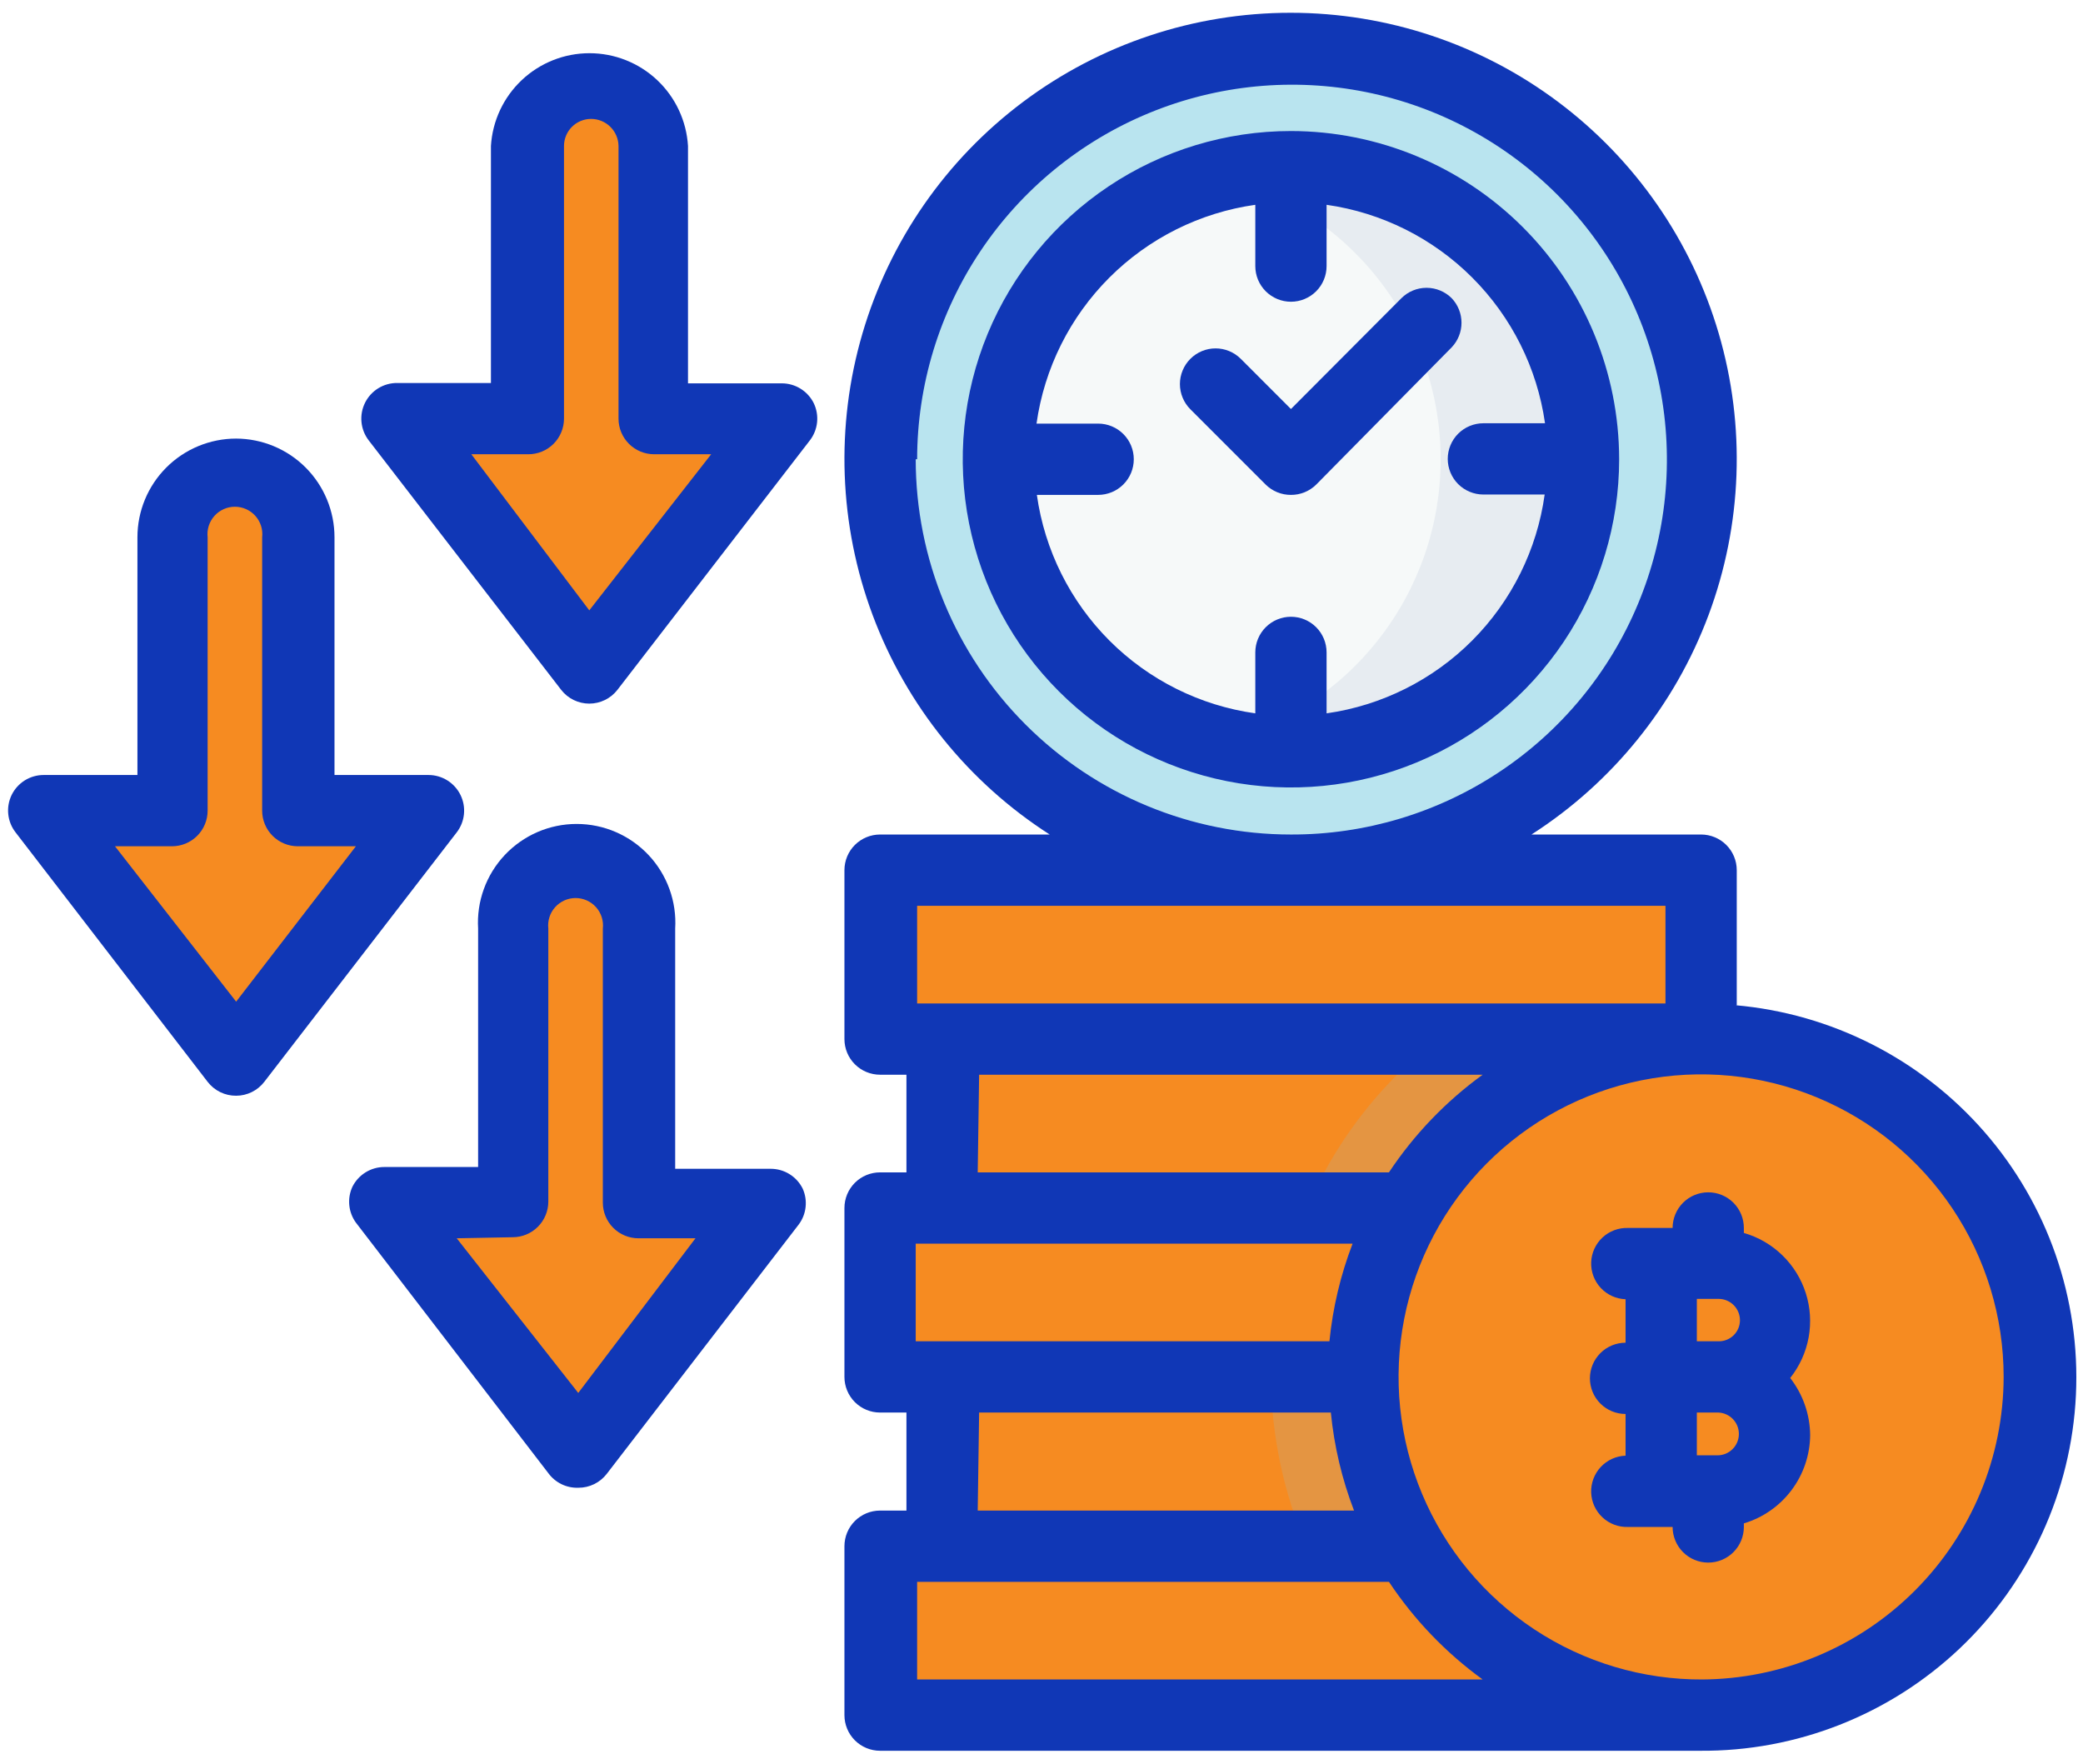
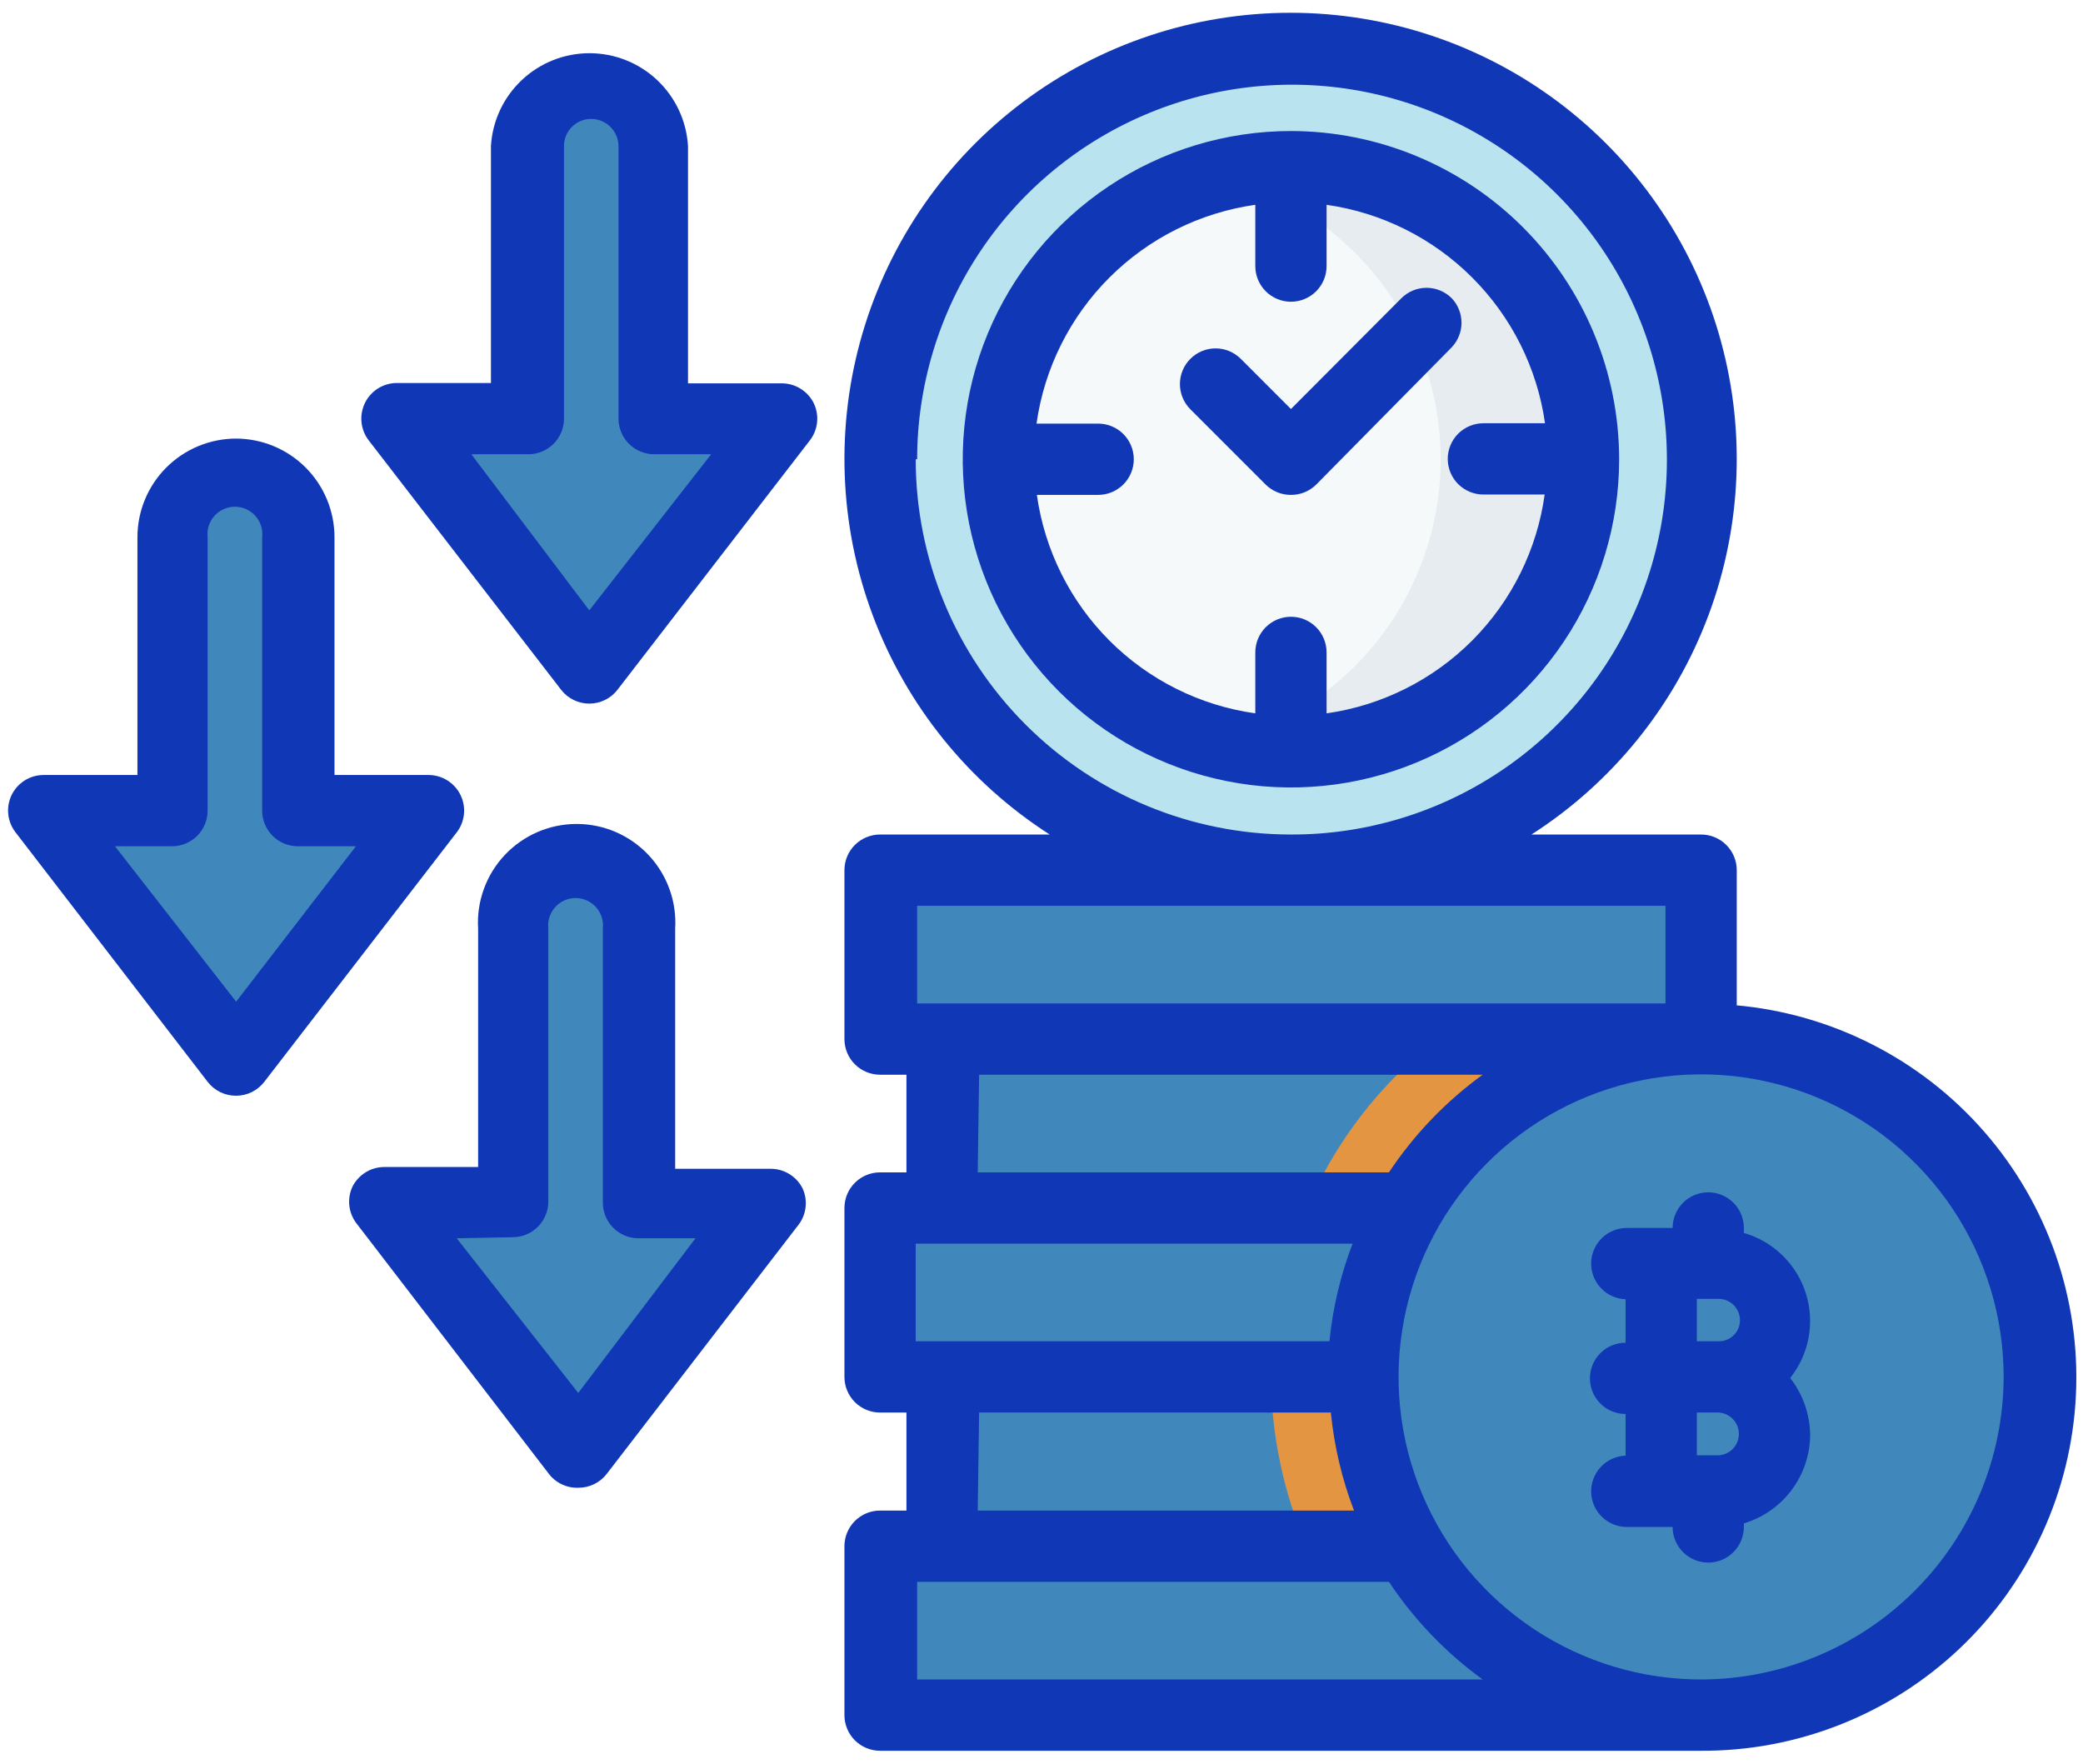
<svg xmlns="http://www.w3.org/2000/svg" width="137" height="116" viewBox="0 0 137 116" fill="none">
-   <path d="M96.742 90.578H61.961V101.687H115.867L96.742 90.578Z" fill="#F68B21" />
-   <path d="M92.641 101.688H57.883V112.797H111.789L92.641 101.688Z" fill="#F68B21" />
-   <path d="M92.641 79.445H57.883V90.555H89.594L92.641 79.445Z" fill="#F68B21" />
-   <path d="M57.883 57.227V68.336H111.789V57.227H57.883Z" fill="#F68B21" />
-   <path d="M94.422 57.227V68.336H111.883V57.227H94.422Z" fill="#F68B21" />
-   <path d="M85.914 79.445C84.394 82.953 83.597 86.732 83.57 90.555H89.594L92.57 79.445H85.914ZM85.914 101.687C87.333 105.008 89.378 108.023 91.938 110.57C92.742 111.402 93.595 112.184 94.492 112.914H111.953L92.641 101.687H85.914Z" fill="#F68B21" />
-   <path d="M111.602 68.336H61.961V79.445H115.867L111.602 68.336Z" fill="#F68B21" />
+   <path d="M96.742 90.578H61.961V101.687H115.867L96.742 90.578Z" fill="#4088BC" />
+   <path d="M92.641 101.688H57.883V112.797H111.789L92.641 101.688Z" fill="#4088BC" />
+   <path d="M92.641 79.445H57.883V90.555H89.594L92.641 79.445Z" fill="#4088BC" />
+   <path d="M57.883 57.227V68.336H111.789V57.227H57.883Z" fill="#4088BC" />
+   <path d="M94.422 57.227V68.336H111.883V57.227H94.422Z" fill="#4088BC" />
+   <path d="M85.914 79.445C84.394 82.953 83.597 86.732 83.57 90.555H89.594L92.57 79.445H85.914ZM85.914 101.687C87.333 105.008 89.378 108.023 91.938 110.57C92.742 111.402 93.595 112.184 94.492 112.914H111.953L92.641 101.687H85.914Z" fill="#4088BC" />
+   <path d="M111.602 68.336H61.961V79.445H115.867L111.602 68.336Z" fill="#4088BC" />
  <path d="M83.594 90.578C83.62 94.401 84.417 98.18 85.938 101.687H115.984L96.742 90.578H83.594Z" fill="#E49542" />
  <path d="M94.422 68.336C93.527 69.06 92.681 69.843 91.891 70.68C89.343 73.226 87.313 76.243 85.914 79.562H115.984L111.602 68.453L94.422 68.336Z" fill="#E49542" />
-   <path d="M134.125 90.555C134.13 94.955 132.829 99.257 130.388 102.918C127.947 106.579 124.475 109.433 120.411 111.12C116.347 112.808 111.874 113.251 107.558 112.396C103.242 111.54 99.276 109.424 96.163 106.314C93.05 103.204 90.93 99.241 90.07 94.926C89.21 90.611 89.649 86.137 91.332 82.072C93.014 78.006 95.865 74.531 99.523 72.086C103.181 69.641 107.483 68.336 111.883 68.336C117.778 68.336 123.432 70.676 127.602 74.842C131.773 79.008 134.119 84.66 134.125 90.555Z" fill="#F68B21" />
+   <path d="M134.125 90.555C134.13 94.955 132.829 99.257 130.388 102.918C127.947 106.579 124.475 109.433 120.411 111.12C116.347 112.808 111.874 113.251 107.558 112.396C103.242 111.54 99.276 109.424 96.163 106.314C93.05 103.204 90.93 99.241 90.07 94.926C89.21 90.611 89.649 86.137 91.332 82.072C93.014 78.006 95.865 74.531 99.523 72.086C103.181 69.641 107.483 68.336 111.883 68.336C117.778 68.336 123.432 70.676 127.602 74.842C131.773 79.008 134.119 84.66 134.125 90.555Z" fill="#4088BC" />
  <path d="M111.883 30.203C111.883 35.544 110.299 40.765 107.331 45.206C104.363 49.647 100.145 53.107 95.21 55.15C90.275 57.193 84.845 57.726 79.607 56.683C74.369 55.639 69.558 53.065 65.783 49.287C62.008 45.508 59.438 40.695 58.399 35.456C57.36 30.217 57.898 24.788 59.945 19.854C61.992 14.921 65.456 10.706 69.9 7.742C74.343 4.778 79.565 3.199 84.906 3.203C92.061 3.216 98.919 6.065 103.976 11.126C109.033 16.188 111.877 23.048 111.883 30.203Z" fill="#B9E4EF" />
  <path d="M104.125 30.203C104.125 34.01 102.996 37.731 100.88 40.896C98.765 44.061 95.758 46.527 92.241 47.983C88.724 49.438 84.853 49.818 81.12 49.074C77.387 48.33 73.958 46.495 71.268 43.801C68.578 41.108 66.747 37.677 66.007 33.943C65.268 30.209 65.652 26.339 67.112 22.823C68.572 19.308 71.042 16.304 74.21 14.192C77.377 12.081 81.1 10.956 84.906 10.961C90.005 10.967 94.894 12.997 98.497 16.605C102.101 20.213 104.125 25.104 104.125 30.203Z" fill="#F6F9F9" />
-   <path d="M38.758 43.938L26.125 27.531H34.633V9.602C34.711 8.558 35.181 7.583 35.949 6.872C36.716 6.16 37.723 5.765 38.77 5.765C39.816 5.765 40.824 6.16 41.591 6.872C42.358 7.583 42.828 8.558 42.906 9.602V27.531H51.414L38.758 43.938Z" fill="#F68B21" />
-   <path d="M15.531 69.719L2.875 53.313H11.383V35.336C11.461 34.293 11.931 33.318 12.698 32.606C13.466 31.895 14.473 31.499 15.52 31.499C16.566 31.499 17.573 31.895 18.341 32.606C19.108 33.318 19.578 34.293 19.656 35.336V53.313H28.188L15.531 69.719Z" fill="#F68B21" />
-   <path d="M38.031 95.5L25.398 79.094H33.906V61.07C33.863 60.501 33.938 59.929 34.127 59.39C34.315 58.851 34.613 58.356 35.001 57.938C35.39 57.519 35.86 57.185 36.384 56.957C36.907 56.728 37.472 56.61 38.043 56.61C38.614 56.61 39.179 56.728 39.702 56.957C40.226 57.185 40.696 57.519 41.084 57.938C41.473 58.356 41.771 58.851 41.959 59.39C42.148 59.929 42.223 60.501 42.18 61.07V79.094H50.688L38.031 95.5Z" fill="#F68B21" />
-   <path d="M111.883 68.336C110.065 68.359 108.255 68.595 106.492 69.039C111.279 70.252 115.525 73.026 118.557 76.923C121.59 80.82 123.237 85.617 123.237 90.555C123.237 95.493 121.59 100.29 118.557 104.187C115.525 108.083 111.279 110.858 106.492 112.07C108.268 112.533 110.094 112.777 111.93 112.797C117.835 112.797 123.498 110.451 127.674 106.275C131.849 102.1 134.195 96.436 134.195 90.531C134.195 84.626 131.849 78.963 127.674 74.787C123.498 70.612 117.835 68.266 111.93 68.266L111.883 68.336Z" fill="#F68B21" />
+   <path d="M38.758 43.938L26.125 27.531H34.633V9.602C34.711 8.558 35.181 7.583 35.949 6.872C36.716 6.16 37.723 5.765 38.77 5.765C39.816 5.765 40.824 6.16 41.591 6.872C42.358 7.583 42.828 8.558 42.906 9.602V27.531H51.414L38.758 43.938Z" fill="#4088BC" />
+   <path d="M15.531 69.719L2.875 53.313H11.383V35.336C11.461 34.293 11.931 33.318 12.698 32.606C13.466 31.895 14.473 31.499 15.52 31.499C16.566 31.499 17.573 31.895 18.341 32.606C19.108 33.318 19.578 34.293 19.656 35.336V53.313H28.188L15.531 69.719Z" fill="#4088BC" />
+   <path d="M38.031 95.5L25.398 79.094H33.906V61.07C33.863 60.501 33.938 59.929 34.127 59.39C34.315 58.851 34.613 58.356 35.001 57.938C35.39 57.519 35.86 57.185 36.384 56.957C36.907 56.728 37.472 56.61 38.043 56.61C38.614 56.61 39.179 56.728 39.702 56.957C40.226 57.185 40.696 57.519 41.084 57.938C41.473 58.356 41.771 58.851 41.959 59.39C42.148 59.929 42.223 60.501 42.18 61.07V79.094H50.688L38.031 95.5Z" fill="#4088BC" />
+   <path d="M111.883 68.336C110.065 68.359 108.255 68.595 106.492 69.039C111.279 70.252 115.525 73.026 118.557 76.923C121.59 80.82 123.237 85.617 123.237 90.555C123.237 95.493 121.59 100.29 118.557 104.187C115.525 108.083 111.279 110.858 106.492 112.07C108.268 112.533 110.094 112.777 111.93 112.797C117.835 112.797 123.498 110.451 127.674 106.275C131.849 102.1 134.195 96.436 134.195 90.531C134.195 84.626 131.849 78.963 127.674 74.787C123.498 70.612 117.835 68.266 111.93 68.266L111.883 68.336Z" fill="#4088BC" />
  <path d="M84.906 10.984C83.324 10.986 81.749 11.191 80.219 11.594C84.371 12.633 88.056 15.03 90.69 18.404C93.324 21.777 94.754 25.935 94.754 30.215C94.754 34.495 93.324 38.652 90.69 42.026C88.056 45.4 84.371 47.797 80.219 48.836C81.749 49.239 83.324 49.444 84.906 49.445C87.488 49.535 90.062 49.105 92.474 48.179C94.885 47.253 97.086 45.851 98.945 44.056C100.803 42.262 102.281 40.111 103.29 37.733C104.3 35.355 104.82 32.798 104.82 30.215C104.82 27.631 104.3 25.074 103.29 22.696C102.281 20.318 100.803 18.168 98.945 16.373C97.086 14.579 94.885 13.177 92.474 12.251C90.062 11.325 87.488 10.894 84.906 10.984Z" fill="#E7ECF1" />
  <path d="M114.227 66.109V57.227C114.227 56.605 113.98 56.009 113.54 55.569C113.101 55.13 112.504 54.883 111.883 54.883H100.727C106.065 51.459 110.15 46.397 112.37 40.456C114.59 34.515 114.826 28.015 113.041 21.929C111.257 15.843 107.549 10.499 102.473 6.697C97.396 2.895 91.225 0.84 84.883 0.84C78.541 0.84 72.369 2.895 67.293 6.697C62.217 10.499 58.508 15.843 56.724 21.929C54.94 28.015 55.176 34.515 57.396 40.456C59.616 46.397 63.701 51.459 69.039 54.883H57.883C57.261 54.883 56.665 55.13 56.225 55.569C55.786 56.009 55.539 56.605 55.539 57.227V68.336C55.539 68.958 55.786 69.554 56.225 69.993C56.665 70.433 57.261 70.68 57.883 70.68H59.617V77.102H57.883C57.261 77.102 56.665 77.349 56.225 77.788C55.786 78.228 55.539 78.824 55.539 79.445V90.555C55.539 91.176 55.786 91.772 56.225 92.212C56.665 92.652 57.261 92.898 57.883 92.898H59.617V99.344H57.883C57.261 99.344 56.665 99.591 56.225 100.03C55.786 100.47 55.539 101.066 55.539 101.688V112.797C55.539 113.419 55.786 114.015 56.225 114.454C56.665 114.894 57.261 115.141 57.883 115.141H111.789C118.137 115.195 124.258 112.79 128.872 108.43C133.485 104.069 136.231 98.092 136.534 91.752C136.837 85.412 134.673 79.2 130.497 74.419C126.321 69.639 120.456 66.661 114.133 66.109H114.227ZM60.32 30.203C60.325 25.325 61.777 20.557 64.492 16.504C67.207 12.451 71.064 9.294 75.574 7.434C80.083 5.573 85.044 5.093 89.827 6.052C94.61 7.012 99.001 9.369 102.444 12.825C105.887 16.282 108.228 20.681 109.169 25.468C110.111 30.255 109.611 35.214 107.733 39.716C105.856 44.219 102.685 48.064 98.621 50.763C94.558 53.463 89.785 54.897 84.906 54.883C78.361 54.883 72.083 52.283 67.455 47.654C62.827 43.026 60.227 36.749 60.227 30.203H60.32ZM60.32 59.57H109.539V65.992H60.32V59.57ZM64.398 70.68H97.516C95.094 72.436 93.007 74.611 91.352 77.102H64.305L64.398 70.68ZM87.531 88.211H60.227V81.789H88.961C88.168 83.852 87.656 86.012 87.438 88.211H87.531ZM64.398 92.898H87.531C87.747 95.106 88.259 97.274 89.055 99.344H64.305L64.398 92.898ZM60.32 110.453V104.031H91.352C93.007 106.522 95.094 108.697 97.516 110.453H60.32ZM112 110.453C108.06 110.476 104.201 109.329 100.913 107.157C97.626 104.985 95.057 101.885 93.533 98.251C92.009 94.617 91.598 90.613 92.353 86.745C93.107 82.877 94.993 79.321 97.771 76.526C100.549 73.732 104.094 71.825 107.958 71.048C111.821 70.27 115.828 70.657 119.47 72.16C123.113 73.663 126.228 76.213 128.419 79.488C130.611 82.763 131.781 86.614 131.781 90.555C131.769 95.824 129.672 100.875 125.948 104.603C122.224 108.332 117.176 110.435 111.906 110.453H112Z" fill="#1037B6" />
  <path d="M114.695 81.016V80.758C114.695 80.136 114.448 79.54 114.009 79.1C113.569 78.661 112.973 78.414 112.352 78.414C111.73 78.414 111.134 78.661 110.694 79.1C110.255 79.54 110.008 80.136 110.008 80.758H107.078C106.77 80.747 106.463 80.797 106.175 80.905C105.886 81.013 105.622 81.176 105.397 81.386C104.942 81.81 104.674 82.398 104.652 83.019C104.631 83.641 104.857 84.246 105.281 84.701C105.705 85.156 106.292 85.424 106.914 85.445V88.305C106.292 88.305 105.696 88.552 105.257 88.991C104.817 89.431 104.57 90.027 104.57 90.648C104.57 91.27 104.817 91.866 105.257 92.306C105.696 92.745 106.292 92.992 106.914 92.992V95.734C106.606 95.745 106.304 95.816 106.023 95.944C105.743 96.072 105.491 96.254 105.281 96.479C104.857 96.934 104.631 97.538 104.652 98.16C104.674 98.782 104.942 99.369 105.397 99.793C105.852 100.218 106.457 100.444 107.078 100.422H110.008C110.008 101.043 110.255 101.64 110.694 102.079C111.134 102.519 111.73 102.766 112.352 102.766C112.973 102.766 113.569 102.519 114.009 102.079C114.448 101.64 114.695 101.043 114.695 100.422V100.187C115.948 99.812 117.047 99.045 117.831 97.999C118.616 96.953 119.045 95.683 119.055 94.375C119.04 93.015 118.578 91.698 117.742 90.625C118.359 89.85 118.775 88.935 118.954 87.962C119.132 86.988 119.068 85.985 118.767 85.042C118.466 84.098 117.936 83.244 117.226 82.554C116.516 81.864 115.647 81.36 114.695 81.086V81.016ZM114.367 94.305C114.367 94.678 114.219 95.035 113.955 95.299C113.692 95.563 113.334 95.711 112.961 95.711H111.602V92.898H113.031C113.392 92.916 113.732 93.073 113.98 93.334C114.229 93.596 114.368 93.944 114.367 94.305ZM111.602 88.211V85.422H113.031C113.404 85.422 113.762 85.57 114.026 85.834C114.289 86.097 114.438 86.455 114.438 86.828C114.438 87.012 114.401 87.194 114.33 87.363C114.259 87.532 114.155 87.686 114.024 87.814C113.893 87.943 113.738 88.044 113.568 88.112C113.397 88.181 113.215 88.214 113.031 88.211H111.602Z" fill="#1037B6" />
  <path d="M84.906 8.617C80.637 8.617 76.463 9.883 72.914 12.255C69.364 14.627 66.597 17.998 64.963 21.942C63.33 25.887 62.902 30.227 63.735 34.414C64.568 38.602 66.624 42.448 69.643 45.467C72.662 48.486 76.508 50.541 80.695 51.374C84.882 52.207 89.222 51.78 93.167 50.146C97.111 48.512 100.482 45.745 102.854 42.196C105.226 38.646 106.492 34.472 106.492 30.203C106.486 24.48 104.21 18.993 100.163 14.946C96.116 10.9 90.629 8.623 84.906 8.617ZM87.25 46.914V42.906C87.25 42.285 87.003 41.688 86.564 41.249C86.124 40.809 85.528 40.562 84.906 40.562C84.285 40.562 83.689 40.809 83.249 41.249C82.809 41.688 82.562 42.285 82.562 42.906V46.914C78.932 46.405 75.566 44.727 72.974 42.135C70.382 39.543 68.705 36.177 68.195 32.547H72.227C72.848 32.547 73.444 32.3 73.884 31.86C74.323 31.421 74.57 30.825 74.57 30.203C74.57 29.581 74.323 28.985 73.884 28.546C73.444 28.106 72.848 27.859 72.227 27.859H68.172C68.685 24.224 70.366 20.855 72.962 18.259C75.558 15.663 78.927 13.982 82.562 13.469V17.5C82.562 18.122 82.809 18.718 83.249 19.157C83.689 19.597 84.285 19.844 84.906 19.844C85.528 19.844 86.124 19.597 86.564 19.157C87.003 18.718 87.25 18.122 87.25 17.5V13.469C90.877 13.985 94.239 15.665 96.83 18.256C99.421 20.847 101.101 24.209 101.617 27.836H97.562C96.941 27.836 96.345 28.083 95.905 28.522C95.466 28.962 95.219 29.558 95.219 30.18C95.219 30.801 95.466 31.397 95.905 31.837C96.345 32.276 96.941 32.523 97.562 32.523H101.594C101.09 36.155 99.418 39.523 96.831 42.12C94.243 44.716 90.879 46.399 87.25 46.914Z" fill="#1037B6" />
  <path d="M95.477 19.61C95.037 19.173 94.443 18.928 93.824 18.928C93.205 18.928 92.611 19.173 92.172 19.61L84.906 26.899L81.602 23.594C81.162 23.157 80.568 22.912 79.949 22.912C79.33 22.912 78.736 23.157 78.297 23.594C78.077 23.812 77.903 24.071 77.784 24.357C77.665 24.642 77.603 24.949 77.603 25.258C77.603 25.567 77.665 25.874 77.784 26.159C77.903 26.445 78.077 26.704 78.297 26.922L83.242 31.867C83.461 32.085 83.721 32.256 84.006 32.373C84.292 32.49 84.598 32.549 84.906 32.547C85.215 32.549 85.52 32.49 85.806 32.373C86.091 32.256 86.351 32.085 86.57 31.867L95.477 22.844C95.892 22.408 96.124 21.829 96.124 21.227C96.124 20.625 95.892 20.045 95.477 19.61Z" fill="#1037B6" />
  <path d="M53.524 26.523C53.331 26.129 53.03 25.797 52.657 25.565C52.284 25.333 51.854 25.21 51.414 25.211H45.25V9.602C45.151 7.95 44.425 6.399 43.221 5.265C42.016 4.131 40.424 3.499 38.77 3.499C37.115 3.499 35.523 4.131 34.319 5.265C33.115 6.399 32.389 7.95 32.289 9.602V25.188H26.125C25.686 25.184 25.255 25.304 24.88 25.534C24.506 25.764 24.204 26.095 24.009 26.488C23.813 26.882 23.732 27.322 23.775 27.759C23.817 28.197 23.982 28.613 24.25 28.961L36.907 45.367C37.126 45.65 37.406 45.878 37.727 46.035C38.048 46.192 38.401 46.274 38.758 46.274C39.115 46.274 39.468 46.192 39.789 46.035C40.11 45.878 40.391 45.65 40.61 45.367L53.266 28.961C53.53 28.618 53.693 28.209 53.739 27.779C53.784 27.348 53.71 26.914 53.524 26.523ZM38.758 40.141L31 29.875H34.75C35.372 29.875 35.968 29.628 36.408 29.189C36.847 28.749 37.094 28.153 37.094 27.531V9.602C37.094 9.368 37.14 9.136 37.23 8.92C37.319 8.704 37.45 8.507 37.616 8.342C37.781 8.177 37.977 8.045 38.194 7.956C38.41 7.866 38.641 7.82 38.875 7.82C39.35 7.82 39.805 8.007 40.143 8.341C40.481 8.674 40.674 9.127 40.68 9.602V27.531C40.68 28.153 40.927 28.749 41.366 29.189C41.806 29.628 42.402 29.875 43.024 29.875H46.774L38.758 40.141Z" fill="#1037B6" />
  <path d="M15.531 28.844C13.81 28.844 12.158 29.528 10.941 30.745C9.723 31.963 9.039 33.614 9.039 35.336V50.969H2.875C2.436 50.968 2.005 51.09 1.632 51.322C1.259 51.555 0.959 51.887 0.766 52.281C0.575 52.675 0.498 53.114 0.544 53.548C0.589 53.983 0.755 54.397 1.024 54.742L13.656 71.148C13.877 71.435 14.161 71.667 14.487 71.826C14.812 71.984 15.17 72.065 15.531 72.062C15.889 72.062 16.242 71.979 16.563 71.82C16.884 71.662 17.165 71.432 17.383 71.148L30.039 54.742C30.306 54.396 30.471 53.981 30.514 53.546C30.558 53.111 30.479 52.673 30.286 52.28C30.094 51.888 29.795 51.557 29.424 51.325C29.053 51.093 28.625 50.97 28.188 50.969H22V35.336C22 33.618 21.319 31.97 20.107 30.753C18.895 29.537 17.249 28.85 15.531 28.844ZM23.407 55.656L15.531 65.875L7.563 55.656H11.313C11.934 55.656 12.53 55.409 12.97 54.97C13.409 54.53 13.656 53.934 13.656 53.312V35.336C13.627 35.083 13.652 34.827 13.729 34.585C13.806 34.343 13.933 34.119 14.103 33.929C14.272 33.739 14.479 33.588 14.712 33.484C14.944 33.38 15.195 33.326 15.449 33.326C15.704 33.326 15.955 33.38 16.187 33.484C16.419 33.588 16.627 33.739 16.796 33.929C16.965 34.119 17.093 34.343 17.17 34.585C17.247 34.827 17.271 35.083 17.242 35.336V53.312C17.242 53.934 17.489 54.53 17.929 54.97C18.368 55.409 18.965 55.656 19.586 55.656H23.407Z" fill="#1037B6" />
  <path d="M36.063 96.883C36.288 97.191 36.585 97.44 36.928 97.608C37.271 97.775 37.65 97.856 38.032 97.844C38.393 97.847 38.751 97.765 39.076 97.607C39.402 97.448 39.686 97.216 39.907 96.93L52.539 80.523C52.786 80.19 52.939 79.798 52.984 79.386C53.03 78.975 52.965 78.558 52.797 78.18C52.604 77.785 52.304 77.453 51.931 77.221C51.558 76.989 51.127 76.866 50.688 76.867H44.407V61.07C44.46 60.187 44.332 59.301 44.03 58.469C43.728 57.636 43.26 56.874 42.653 56.23C42.046 55.585 41.313 55.072 40.5 54.72C39.688 54.369 38.812 54.188 37.926 54.188C37.041 54.188 36.165 54.369 35.352 54.72C34.539 55.072 33.807 55.585 33.2 56.23C32.593 56.874 32.124 57.636 31.822 58.469C31.521 59.301 31.392 60.187 31.446 61.07V76.75H25.282C24.842 76.749 24.412 76.872 24.039 77.104C23.666 77.336 23.365 77.668 23.172 78.062C23.001 78.439 22.932 78.854 22.974 79.266C23.015 79.678 23.164 80.071 23.407 80.406L36.063 96.883ZM33.719 81.367C34.341 81.367 34.937 81.12 35.376 80.681C35.816 80.241 36.063 79.645 36.063 79.023V61.07C36.034 60.818 36.059 60.562 36.136 60.319C36.212 60.077 36.34 59.853 36.509 59.664C36.678 59.474 36.886 59.322 37.118 59.218C37.35 59.114 37.601 59.06 37.856 59.06C38.11 59.06 38.361 59.114 38.594 59.218C38.826 59.322 39.033 59.474 39.203 59.664C39.372 59.853 39.499 60.077 39.576 60.319C39.653 60.562 39.678 60.818 39.649 61.07V79.094C39.649 79.715 39.896 80.311 40.335 80.751C40.775 81.191 41.371 81.438 41.992 81.438H45.742L38.032 91.609L30.039 81.438L33.719 81.367Z" fill="#1037B6" />
</svg>
